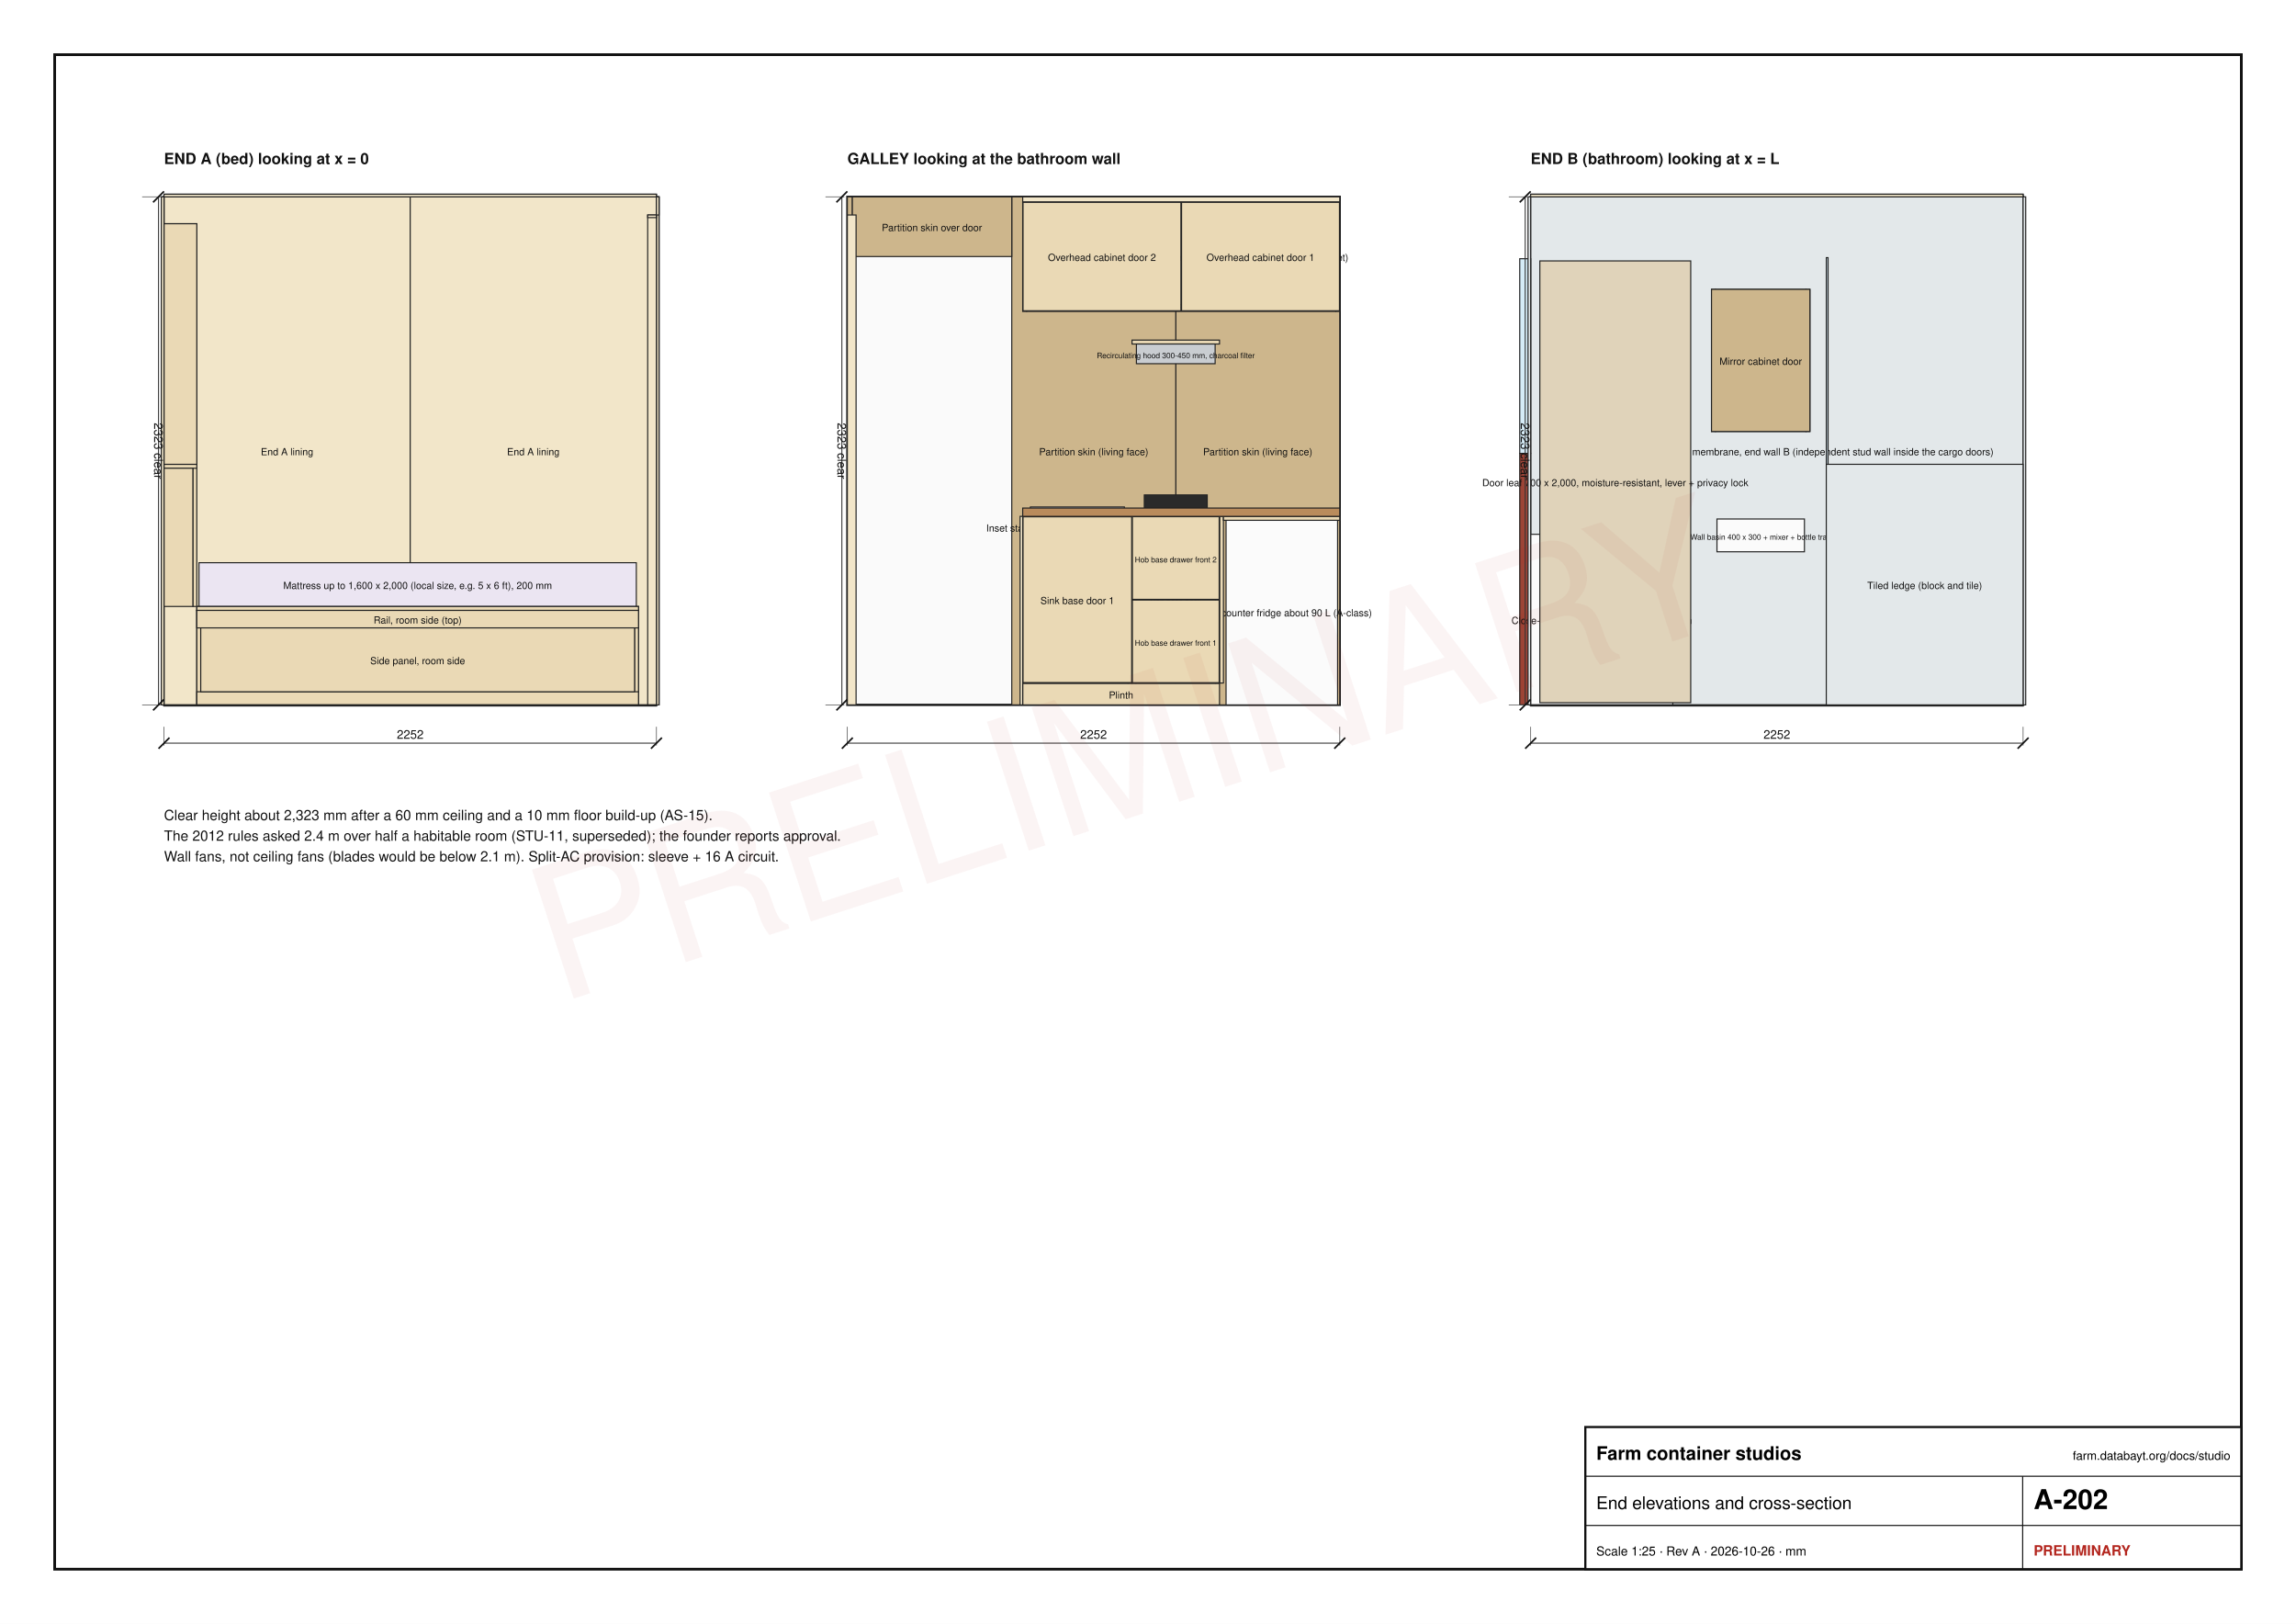
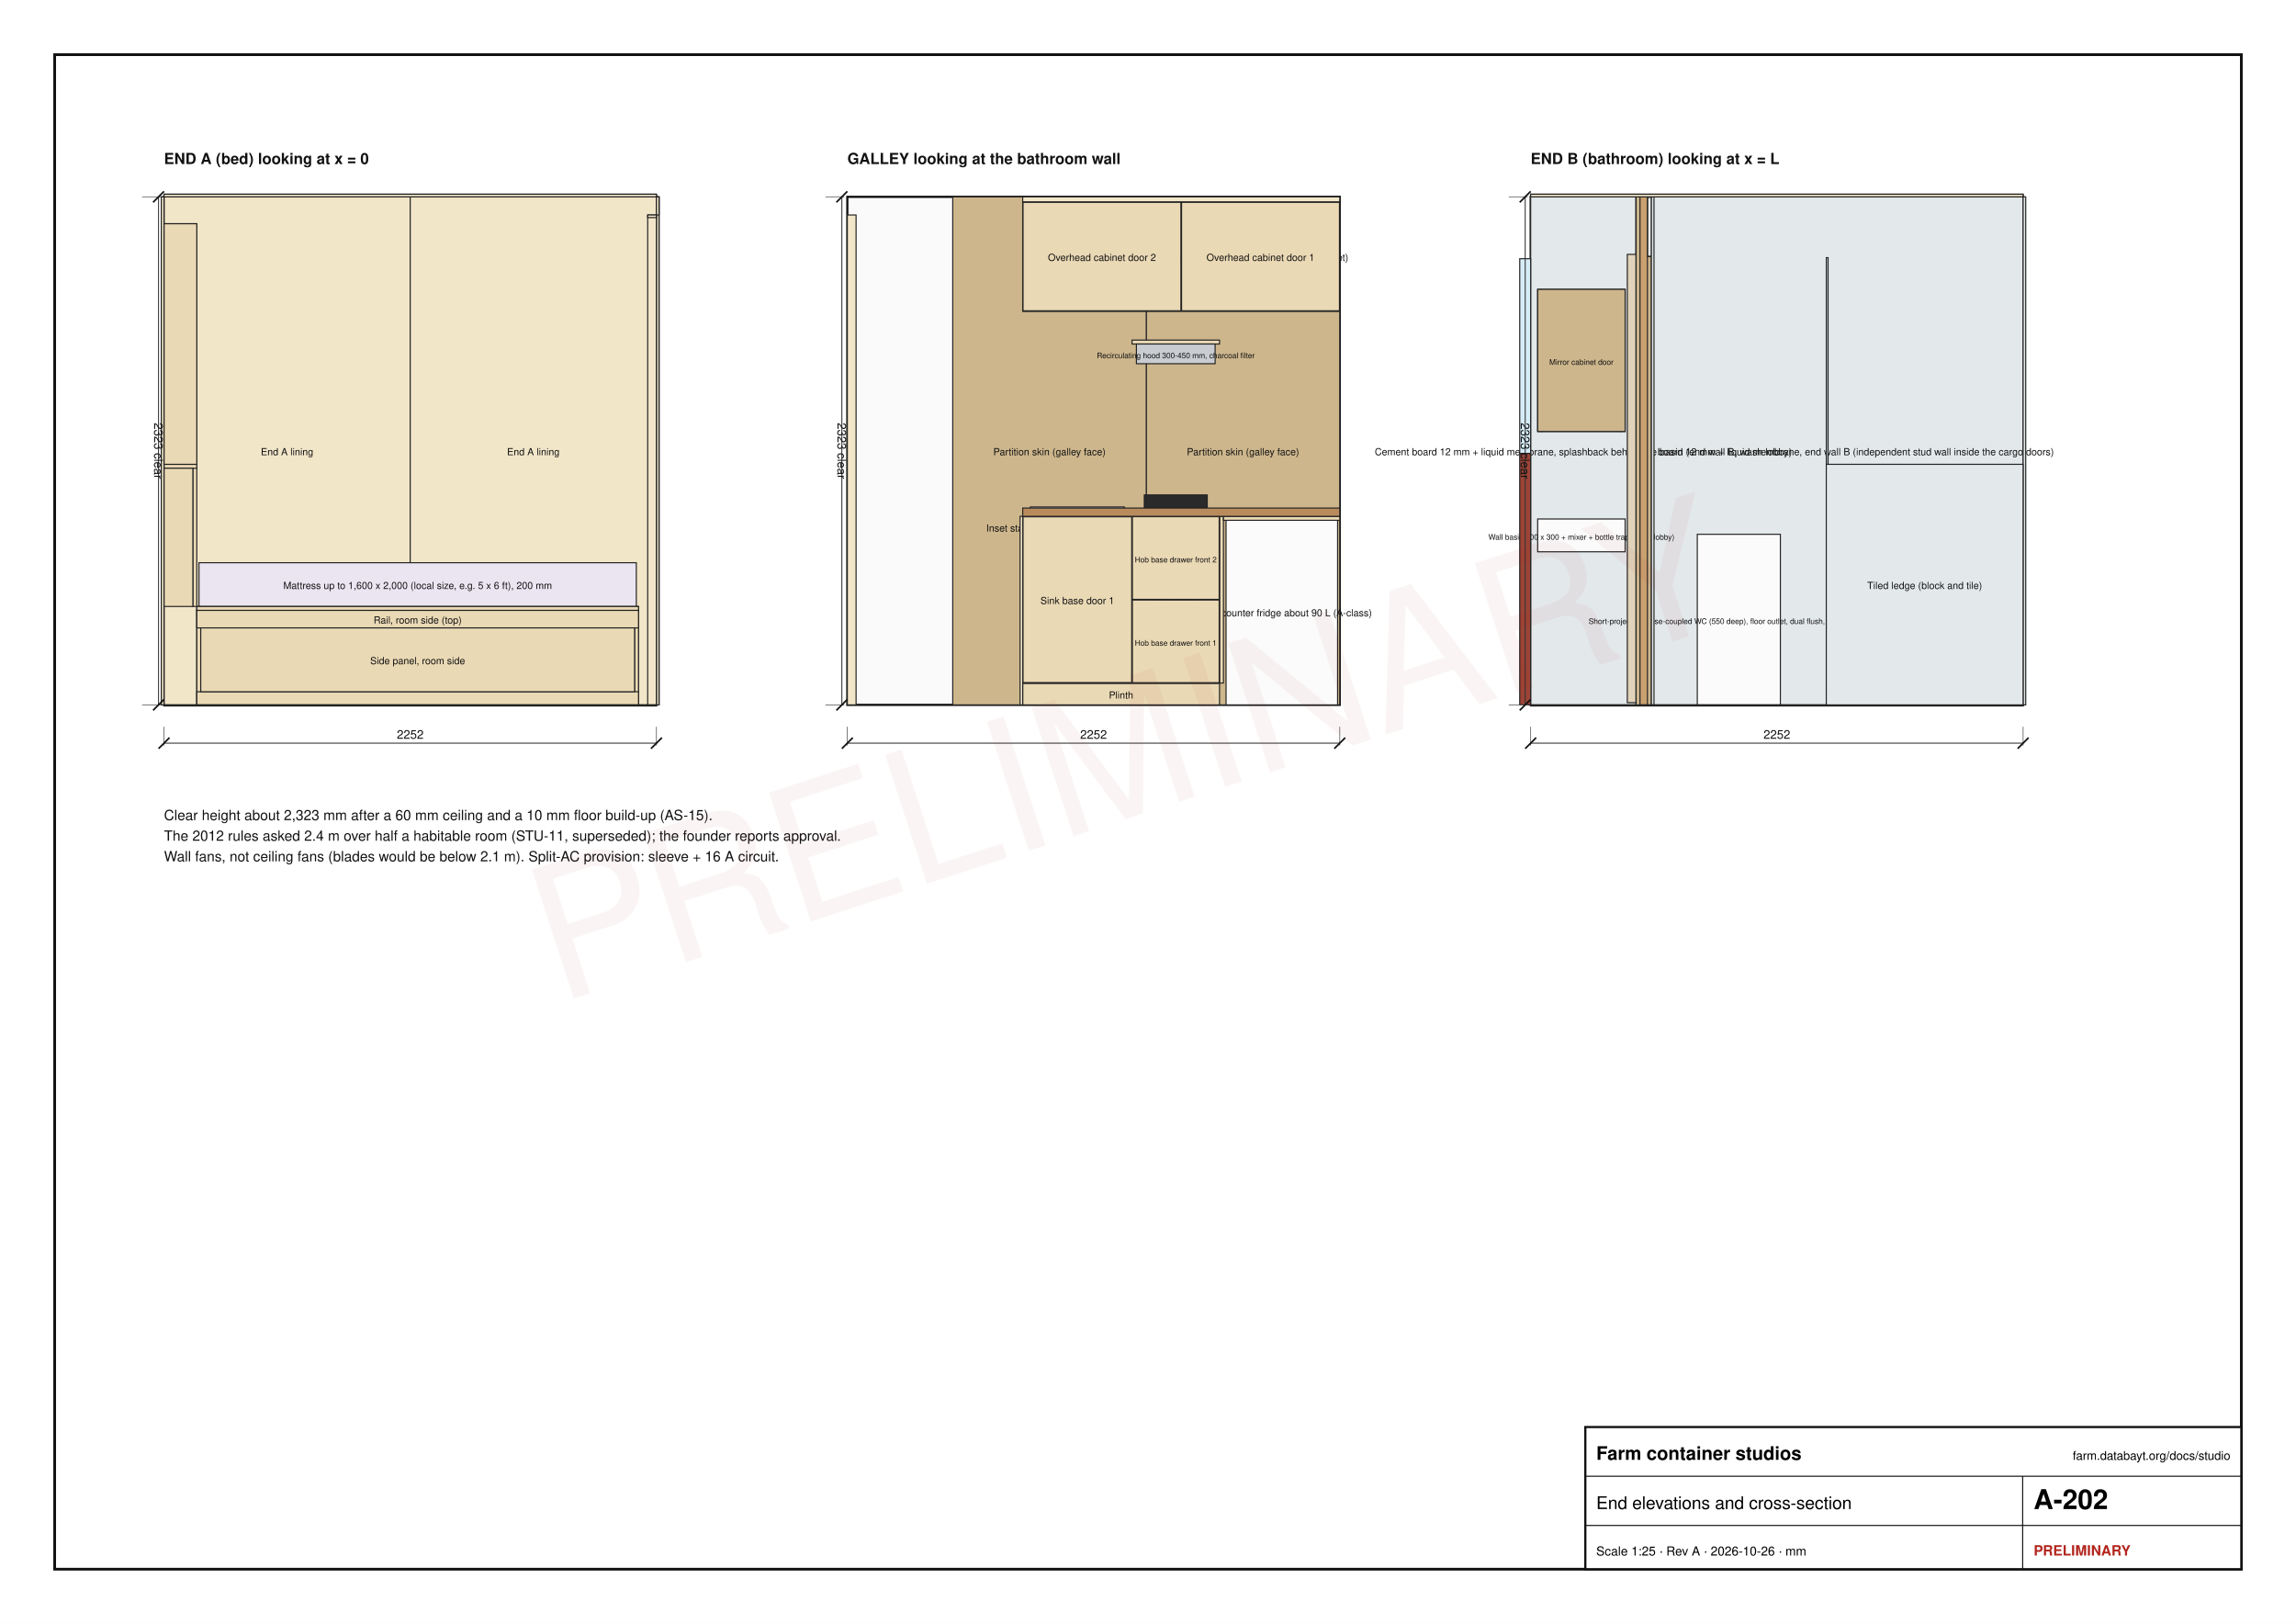
<svg xmlns="http://www.w3.org/2000/svg" width="420mm" height="297mm" viewBox="0 0 420 297" font-family="Helvetica, Arial, sans-serif">
  <rect x="0" y="0" width="420" height="297" fill="#fff" />
  <rect x="10" y="10" width="400" height="277" fill="none" stroke="#111" stroke-width="0.5" />
  <text x="30" y="30" font-size="2.8" text-anchor="start" font-weight="bold" fill="#111">END A (bed) looking at x = 0</text>
  <rect x="30" y="36" width="90.08" height="92.92" fill="#fafafa" stroke="#111" stroke-width="0.4" />
  <rect x="30" y="36" width="45.04" height="92.92" fill="#f2e6c9" stroke="#222" stroke-width="0.2" />
  <text x="52.52" y="83.26" font-size="1.8" text-anchor="middle" font-weight="normal" fill="#111">End A lining</text>
  <rect x="75.04" y="36" width="45.04" height="92.92" fill="#f2e6c9" stroke="#222" stroke-width="0.2" />
  <text x="97.56" y="83.26" font-size="1.8" text-anchor="middle" font-weight="normal" fill="#111">End A lining</text>
  <rect x="36" y="111.64" width="80.8" height="17.28" fill="#ead9b5" stroke="#222" stroke-width="0.2" />
  <text x="76.4" y="121.08" font-size="1.8" text-anchor="middle" font-weight="normal" fill="#111">Rail, end-A side</text>
  <rect x="30" y="40.92" width="6" height="44" fill="#ead9b5" stroke="#222" stroke-width="0.2" />
  <rect x="30.08" y="72.84" width="5.12" height="0.72" fill="#ead9b5" stroke="#222" stroke-width="0.2" />
  <rect x="30.08" y="62.2" width="5.12" height="0.72" fill="#ead9b5" stroke="#222" stroke-width="0.2" />
  <rect x="30.08" y="51.56" width="5.12" height="0.72" fill="#ead9b5" stroke="#222" stroke-width="0.2" />
  <rect x="30" y="84.2" width="6" height="0.72" fill="#ead9b5" stroke="#222" stroke-width="0.2" />
  <rect x="30" y="40.92" width="6" height="0.72" fill="#ead9b5" stroke="#222" stroke-width="0.2" />
  <rect x="30" y="40.92" width="6" height="44" fill="#ead9b5" stroke="#222" stroke-width="0.2" />
  <rect x="120.08" y="36" width="0.48" height="92.92" fill="#f2e6c9" stroke="#222" stroke-width="0.2" />
  <rect x="36" y="110.92" width="80.8" height="0.72" fill="#ead9b5" stroke="#222" stroke-width="0.2" />
  <rect x="36.72" y="111.64" width="79.36" height="17.28" fill="#ead9b5" stroke="#222" stroke-width="0.2" />
  <text x="76.4" y="121.08" font-size="1.8" text-anchor="middle" font-weight="normal" fill="#111">Spine</text>
  <rect x="29.52" y="36" width="0.48" height="92.92" fill="#f2e6c9" stroke="#222" stroke-width="0.2" />
  <rect x="30" y="35.52" width="90.08" height="0.48" fill="#f2e6c9" stroke="#222" stroke-width="0.2" />
  <rect x="30" y="40.92" width="6" height="44" fill="#ead9b5" stroke="#222" stroke-width="0.2" />
  <rect x="119.6" y="126.12" width="0.48" height="2.8" fill="#f2e6c9" stroke="#222" stroke-width="0.2" />
  <rect x="120.08" y="36" width="0.48" height="92.92" fill="#f2e6c9" stroke="#222" stroke-width="0.2" />
  <rect x="118.48" y="39.32" width="1.6" height="89.6" fill="#f2e6c9" stroke="#222" stroke-width="0.2" />
  <rect x="36.4" y="102.92" width="80" height="8" fill="#ebe5f2" stroke="#222" stroke-width="0.2" />
  <text x="76.4" y="107.72" font-size="1.8" text-anchor="middle" font-weight="normal" fill="#111">Mattress up to 1,600 x 2,000 (local size, e.g. 5 x 6 ft), 200 mm</text>
  <rect x="30.08" y="72.84" width="5.12" height="0.72" fill="#ead9b5" stroke="#222" stroke-width="0.2" />
  <rect x="30.08" y="62.2" width="5.12" height="0.72" fill="#ead9b5" stroke="#222" stroke-width="0.2" />
  <rect x="30.08" y="51.56" width="5.12" height="0.72" fill="#ead9b5" stroke="#222" stroke-width="0.2" />
  <rect x="36" y="111.64" width="0.72" height="17.28" fill="#ead9b5" stroke="#222" stroke-width="0.2" />
  <rect x="116.08" y="111.64" width="0.72" height="17.28" fill="#ead9b5" stroke="#222" stroke-width="0.2" />
  <rect x="36" y="110.92" width="80.8" height="0.72" fill="#ead9b5" stroke="#222" stroke-width="0.2" />
  <rect x="30" y="84.2" width="6" height="0.72" fill="#ead9b5" stroke="#222" stroke-width="0.2" />
  <rect x="30" y="40.92" width="6" height="0.72" fill="#ead9b5" stroke="#222" stroke-width="0.2" />
  <rect x="36" y="111.64" width="80.8" height="3.2" fill="#ead9b5" stroke="#222" stroke-width="0.2" />
  <text x="76.4" y="114.04" font-size="1.8" text-anchor="middle" font-weight="normal" fill="#111">Rail, room side (top)</text>
  <rect x="36" y="126.52" width="80.8" height="2.4" fill="#ead9b5" stroke="#222" stroke-width="0.2" />
  <rect x="36.72" y="114.84" width="79.36" height="11.68" fill="#ead9b5" stroke="#222" stroke-width="0.2" />
  <text x="76.4" y="121.48" font-size="1.8" text-anchor="middle" font-weight="normal" fill="#111">Side panel, room side</text>
  <rect x="35.28" y="84.92" width="0.72" height="26" fill="#ead9b5" stroke="#222" stroke-width="0.2" />
  <rect x="30" y="84.92" width="6" height="0.72" fill="#ead9b5" stroke="#222" stroke-width="0.2" />
  <rect x="30" y="85.64" width="5.28" height="25.28" fill="#ead9b5" stroke="#222" stroke-width="0.2" />
  <rect x="30" y="40.92" width="6" height="44" fill="#ead9b5" stroke="#222" stroke-width="0.2" />
  <rect x="29.52" y="36" width="0.48" height="92.92" fill="#f2e6c9" stroke="#222" stroke-width="0.2" />
  <rect x="30" y="35.52" width="90.08" height="0.48" fill="#f2e6c9" stroke="#222" stroke-width="0.2" />
  <rect x="120.08" y="36" width="0.48" height="3.32" fill="#f2e6c9" stroke="#222" stroke-width="0.2" />
  <rect x="118.48" y="39.32" width="1.6" height="0.48" fill="#f2e6c9" stroke="#222" stroke-width="0.2" />
  <rect x="30" y="128.92" width="90.08" height="0.2" fill="#dccdb1" stroke="#222" stroke-width="0.2" />
  <line x1="30" y1="132.92" x2="30" y2="136.37" stroke="#555" stroke-width="0.13" />
  <line x1="120.08" y1="132.92" x2="120.08" y2="136.37" stroke="#555" stroke-width="0.13" />
  <line x1="30" y1="135.92" x2="120.08" y2="135.92" stroke="#333" stroke-width="0.18" />
  <line x1="29" y1="136.92" x2="31" y2="134.92" stroke="#111" stroke-width="0.3" />
  <line x1="119.08" y1="136.92" x2="121.08" y2="134.92" stroke="#111" stroke-width="0.3" />
  <text x="75.04" y="135.12" font-size="2.2" text-anchor="middle" font-weight="normal" fill="#111">2252</text>
  <line x1="26" y1="128.92" x2="29.45" y2="128.92" stroke="#555" stroke-width="0.13" />
  <line x1="26" y1="36" x2="29.45" y2="36" stroke="#555" stroke-width="0.13" />
  <line x1="29" y1="128.92" x2="29" y2="36" stroke="#333" stroke-width="0.18" />
  <line x1="28" y1="129.92" x2="30" y2="127.92" stroke="#111" stroke-width="0.3" />
  <line x1="28" y1="37" x2="30" y2="35" stroke="#111" stroke-width="0.3" />
  <text x="28.2" y="82.46" font-size="2.2" text-anchor="middle" font-weight="normal" fill="#111" transform="rotate(90 28.2 82.46)">2323 clear</text>
  <text x="155" y="30" font-size="2.8" text-anchor="start" font-weight="bold" fill="#111">GALLEY looking at the bathroom wall</text>
  <rect x="155" y="36" width="90.08" height="92.92" fill="#fafafa" stroke="#111" stroke-width="0.4" />
-   <rect x="215.08" y="36" width="30" height="92.92" fill="#cdb68c" stroke="#222" stroke-width="0.2" />
-   <text x="230.08" y="83.26" font-size="1.8" text-anchor="middle" font-weight="normal" fill="#111">Partition skin (living face)</text>
-   <rect x="185.08" y="36" width="30" height="92.92" fill="#cdb68c" stroke="#222" stroke-width="0.2" />
-   <text x="200.08" y="83.26" font-size="1.8" text-anchor="middle" font-weight="normal" fill="#111">Partition skin (living face)</text>
-   <rect x="155.88" y="36" width="29.2" height="10.92" fill="#cdb68c" stroke="#222" stroke-width="0.2" />
-   <text x="170.48" y="42.26" font-size="1.8" text-anchor="middle" font-weight="normal" fill="#111">Partition skin over door</text>
-   <rect x="155" y="36" width="0.88" height="92.92" fill="#cdb68c" stroke="#222" stroke-width="0.2" />
+   <rect x="209.68" y="36" width="35.4" height="92.92" fill="#cdb68c" stroke="#222" stroke-width="0.2" />
+   <text x="227.38" y="83.26" font-size="1.8" text-anchor="middle" font-weight="normal" fill="#111">Partition skin (galley face)</text>
+   <rect x="174.28" y="36" width="35.4" height="92.92" fill="#cdb68c" stroke="#222" stroke-width="0.2" />
+   <text x="191.98" y="83.26" font-size="1.8" text-anchor="middle" font-weight="normal" fill="#111">Partition skin (galley face)</text>
  <rect x="207.08" y="94.44" width="16" height="30.48" fill="#f2e6c9" stroke="#222" stroke-width="0.2" />
  <text x="215.08" y="110.48" font-size="1.4" text-anchor="middle" font-weight="normal" fill="#111">Hob base back</text>
  <rect x="187.08" y="94.44" width="20" height="30.48" fill="#f2e6c9" stroke="#222" stroke-width="0.2" />
  <text x="197.08" y="110.48" font-size="1.8" text-anchor="middle" font-weight="normal" fill="#111">Sink base back</text>
  <rect x="187.08" y="36.92" width="58" height="20" fill="#f2e6c9" stroke="#222" stroke-width="0.2" />
  <text x="216.08" y="47.72" font-size="1.8" text-anchor="middle" font-weight="normal" fill="#111">Overhead cabinet back</text>
  <rect x="155" y="39.32" width="1.6" height="89.6" fill="#f2e6c9" stroke="#222" stroke-width="0.2" />
  <rect x="208.8" y="117.66" width="12.56" height="6.4" fill="#f2e6c9" stroke="#222" stroke-width="0.2" />
  <text x="215.08" y="121.66" font-size="1.4" text-anchor="middle" font-weight="normal" fill="#111">Hob base drawer back 1</text>
  <rect x="208.8" y="102.42" width="12.56" height="6.4" fill="#f2e6c9" stroke="#222" stroke-width="0.2" />
  <text x="215.08" y="106.42" font-size="1.4" text-anchor="middle" font-weight="normal" fill="#111">Hob base drawer back 2</text>
  <rect x="223.8" y="94.44" width="21.28" height="0.72" fill="#ead9b5" stroke="#222" stroke-width="0.2" />
  <rect x="207.8" y="94.44" width="14.56" height="0.72" fill="#ead9b5" stroke="#222" stroke-width="0.2" />
  <rect x="187.8" y="94.44" width="18.56" height="0.72" fill="#ead9b5" stroke="#222" stroke-width="0.2" />
  <rect x="207.08" y="62.2" width="16" height="0.72" fill="#ead9b5" stroke="#222" stroke-width="0.2" />
  <rect x="207.88" y="62.92" width="14.4" height="3.6" fill="#c9cdd1" stroke="#222" stroke-width="0.2" />
  <text x="215.08" y="65.52" font-size="1.4" text-anchor="middle" font-weight="normal" fill="#111">Recirculating hood 300-450 mm, charcoal filter</text>
  <rect x="188.48" y="92.72" width="17.2" height="7.4" fill="#c9cdd1" stroke="#222" stroke-width="0.2" />
  <text x="197.08" y="97.22" font-size="1.8" text-anchor="middle" font-weight="normal" fill="#111">Inset stainless sink 430 x 400, single bowl</text>
  <rect x="203.08" y="38.12" width="40" height="17.6" fill="#fbfbfb" stroke="#222" stroke-width="0.2" />
  <text x="223.08" y="47.72" font-size="1.8" text-anchor="middle" font-weight="normal" fill="#111">80 L horizontal heater on its steel cradle (overhead cabinet)</text>
  <rect x="244.36" y="36.92" width="0.72" height="20" fill="#ead9b5" stroke="#222" stroke-width="0.2" />
  <rect x="187.08" y="36.92" width="0.72" height="20" fill="#ead9b5" stroke="#222" stroke-width="0.2" />
  <rect x="187.8" y="56.2" width="56.56" height="0.72" fill="#ead9b5" stroke="#222" stroke-width="0.2" />
  <rect x="187.8" y="36.92" width="56.56" height="0.72" fill="#ead9b5" stroke="#222" stroke-width="0.2" />
  <rect x="216.14" y="37" width="28.88" height="19.84" fill="#ead9b5" stroke="#222" stroke-width="0.2" />
  <text x="230.58" y="47.72" font-size="1.8" text-anchor="middle" font-weight="normal" fill="#111">Overhead cabinet door 1</text>
  <rect x="187.14" y="37" width="28.88" height="19.84" fill="#ead9b5" stroke="#222" stroke-width="0.2" />
  <text x="201.58" y="47.72" font-size="1.8" text-anchor="middle" font-weight="normal" fill="#111">Overhead cabinet door 2</text>
  <rect x="187.08" y="36" width="58" height="0.92" fill="#f2e6c9" stroke="#222" stroke-width="0.2" />
  <rect x="209.32" y="90.52" width="11.52" height="2.4" fill="#2a2a2a" stroke="#222" stroke-width="0.2" />
  <rect x="187.08" y="125" width="36" height="3.92" fill="#ead9b5" stroke="#222" stroke-width="0.2" />
  <text x="205.08" y="127.76" font-size="1.8" text-anchor="middle" font-weight="normal" fill="#111">Plinth</text>
  <rect x="224.28" y="94.92" width="20.4" height="34" fill="#fbfbfb" stroke="#222" stroke-width="0.2" />
  <text x="234.48" y="112.72" font-size="1.8" text-anchor="middle" font-weight="normal" fill="#111">Under-counter fridge about 90 L (A-class)</text>
  <rect x="221.36" y="117.66" width="0.48" height="6.4" fill="#f2e6c9" stroke="#222" stroke-width="0.2" />
  <rect x="208.32" y="117.66" width="0.48" height="6.4" fill="#f2e6c9" stroke="#222" stroke-width="0.2" />
  <rect x="208.8" y="123.58" width="12.56" height="0.48" fill="#f2e6c9" stroke="#222" stroke-width="0.2" />
  <rect x="221.36" y="102.42" width="0.48" height="6.4" fill="#f2e6c9" stroke="#222" stroke-width="0.2" />
  <rect x="208.32" y="102.42" width="0.48" height="6.4" fill="#f2e6c9" stroke="#222" stroke-width="0.2" />
  <rect x="208.8" y="108.34" width="12.56" height="0.48" fill="#f2e6c9" stroke="#222" stroke-width="0.2" />
  <rect x="223.08" y="94.44" width="0.72" height="30.48" fill="#ead9b5" stroke="#222" stroke-width="0.2" />
  <rect x="223.8" y="94.44" width="21.28" height="0.72" fill="#ead9b5" stroke="#222" stroke-width="0.2" />
  <rect x="222.36" y="94.44" width="0.72" height="30.48" fill="#ead9b5" stroke="#222" stroke-width="0.2" />
  <rect x="207.08" y="94.44" width="0.72" height="30.48" fill="#ead9b5" stroke="#222" stroke-width="0.2" />
  <rect x="207.8" y="124.2" width="14.56" height="0.72" fill="#ead9b5" stroke="#222" stroke-width="0.2" />
  <rect x="207.8" y="94.44" width="14.56" height="0.72" fill="#ead9b5" stroke="#222" stroke-width="0.2" />
  <rect x="206.36" y="94.44" width="0.72" height="30.48" fill="#ead9b5" stroke="#222" stroke-width="0.2" />
  <rect x="187.08" y="94.44" width="0.72" height="30.48" fill="#ead9b5" stroke="#222" stroke-width="0.2" />
  <rect x="187.8" y="124.2" width="18.56" height="0.72" fill="#ead9b5" stroke="#222" stroke-width="0.2" />
  <rect x="187.8" y="94.44" width="18.56" height="0.72" fill="#ead9b5" stroke="#222" stroke-width="0.2" />
  <rect x="186.6" y="94.44" width="0.48" height="34.48" fill="#f2e6c9" stroke="#222" stroke-width="0.2" />
  <rect x="207.14" y="109.74" width="15.88" height="15.12" fill="#ead9b5" stroke="#222" stroke-width="0.2" />
  <text x="215.08" y="118.1" font-size="1.4" text-anchor="middle" font-weight="normal" fill="#111">Hob base drawer front 1</text>
  <rect x="207.14" y="94.5" width="15.88" height="15.12" fill="#ead9b5" stroke="#222" stroke-width="0.2" />
  <text x="215.08" y="102.86" font-size="1.4" text-anchor="middle" font-weight="normal" fill="#111">Hob base drawer front 2</text>
  <rect x="187.14" y="94.52" width="19.88" height="30.32" fill="#ead9b5" stroke="#222" stroke-width="0.2" />
  <text x="197.08" y="110.48" font-size="1.8" text-anchor="middle" font-weight="normal" fill="#111">Sink base door 1</text>
  <rect x="187.08" y="92.92" width="58" height="1.52" fill="#b98b5c" stroke="#222" stroke-width="0.2" />
  <line x1="155" y1="132.92" x2="155" y2="136.37" stroke="#555" stroke-width="0.13" />
  <line x1="245.08" y1="132.92" x2="245.08" y2="136.37" stroke="#555" stroke-width="0.13" />
  <line x1="155" y1="135.92" x2="245.08" y2="135.92" stroke="#333" stroke-width="0.18" />
  <line x1="154" y1="136.92" x2="156" y2="134.92" stroke="#111" stroke-width="0.3" />
  <line x1="244.08" y1="136.92" x2="246.08" y2="134.92" stroke="#111" stroke-width="0.3" />
  <text x="200.04" y="135.12" font-size="2.2" text-anchor="middle" font-weight="normal" fill="#111">2252</text>
  <line x1="151" y1="128.92" x2="154.45" y2="128.92" stroke="#555" stroke-width="0.13" />
  <line x1="151" y1="36" x2="154.45" y2="36" stroke="#555" stroke-width="0.13" />
  <line x1="154" y1="128.92" x2="154" y2="36" stroke="#333" stroke-width="0.18" />
  <line x1="153" y1="129.92" x2="155" y2="127.92" stroke="#111" stroke-width="0.3" />
  <line x1="153" y1="37" x2="155" y2="35" stroke="#111" stroke-width="0.3" />
  <text x="153.2" y="82.46" font-size="2.2" text-anchor="middle" font-weight="normal" fill="#111" transform="rotate(90 153.2 82.46)">2323 clear</text>
  <text x="280" y="30" font-size="2.8" text-anchor="start" font-weight="bold" fill="#111">END B (bathroom) looking at x = L</text>
  <rect x="280" y="36" width="90.08" height="92.92" fill="#fafafa" stroke="#111" stroke-width="0.4" />
-   <rect x="280" y="36" width="90.08" height="92.92" fill="#e3e8ea" stroke="#222" stroke-width="0.2" />
-   <text x="325.04" y="83.26" font-size="1.8" text-anchor="middle" font-weight="normal" fill="#111">Cement board 12 mm + liquid membrane, end wall B (independent stud wall inside the cargo doors)</text>
-   <rect x="313.84" y="65.8" width="16.48" height="0.72" fill="#cdb68c" stroke="#222" stroke-width="0.2" />
-   <rect x="330.36" y="52.92" width="0.72" height="26" fill="#cdb68c" stroke="#222" stroke-width="0.2" />
-   <rect x="313.08" y="52.92" width="0.72" height="26" fill="#cdb68c" stroke="#222" stroke-width="0.2" />
-   <rect x="313.8" y="52.92" width="16.56" height="0.72" fill="#cdb68c" stroke="#222" stroke-width="0.2" />
-   <rect x="313.8" y="78.2" width="16.56" height="0.72" fill="#cdb68c" stroke="#222" stroke-width="0.2" />
-   <rect x="313.08" y="52.92" width="18" height="26" fill="#cdb68c" stroke="#222" stroke-width="0.2" />
-   <text x="322.08" y="66.72" font-size="1.8" text-anchor="middle" font-weight="normal" fill="#111">Mirror cabinet door</text>
-   <rect x="314.08" y="94.92" width="16" height="6" fill="#fbfbfb" stroke="#222" stroke-width="0.2" />
-   <text x="322.08" y="98.72" font-size="1.4" text-anchor="middle" font-weight="normal" fill="#111">Wall basin 400 x 300 + mixer + bottle trap</text>
+   <rect x="302.08" y="36" width="68" height="92.92" fill="#e3e8ea" stroke="#222" stroke-width="0.2" />
+   <text x="336.08" y="83.26" font-size="1.8" text-anchor="middle" font-weight="normal" fill="#111">Cement board 12 mm + liquid membrane, end wall B (independent stud wall inside the cargo doors)</text>
+   <rect x="280" y="36" width="19.28" height="92.92" fill="#e3e8ea" stroke="#222" stroke-width="0.2" />
+   <text x="289.64" y="83.26" font-size="1.8" text-anchor="middle" font-weight="normal" fill="#111">Cement board 12 mm + liquid membrane, splashback behind the basin (end wall B, wash lobby)</text>
+   <rect x="299.76" y="36" width="1.6" height="92.92" fill="#c9a06f" stroke="#222" stroke-width="0.2" />
+   <rect x="282.04" y="65.8" width="14.48" height="0.72" fill="#cdb68c" stroke="#222" stroke-width="0.2" />
+   <rect x="296.56" y="52.92" width="0.72" height="26" fill="#cdb68c" stroke="#222" stroke-width="0.2" />
+   <rect x="281.28" y="52.92" width="0.72" height="26" fill="#cdb68c" stroke="#222" stroke-width="0.2" />
+   <rect x="282" y="52.92" width="14.56" height="0.72" fill="#cdb68c" stroke="#222" stroke-width="0.2" />
+   <rect x="282" y="78.2" width="14.56" height="0.72" fill="#cdb68c" stroke="#222" stroke-width="0.2" />
+   <rect x="281.28" y="52.92" width="16" height="26" fill="#cdb68c" stroke="#222" stroke-width="0.2" />
+   <text x="289.28" y="66.72" font-size="1.4" text-anchor="middle" font-weight="normal" fill="#111">Mirror cabinet door</text>
+   <rect x="281.28" y="94.92" width="16" height="6" fill="#fbfbfb" stroke="#222" stroke-width="0.2" />
+   <text x="289.28" y="98.72" font-size="1.4" text-anchor="middle" font-weight="normal" fill="#111">Wall basin 400 x 300 + mixer + bottle trap (wash lobby)</text>
+   <rect x="310.48" y="97.72" width="15.2" height="31.2" fill="#fbfbfb" stroke="#222" stroke-width="0.2" />
+   <text x="318.08" y="114.12" font-size="1.4" text-anchor="middle" font-weight="normal" fill="#111">Short-projection close-coupled WC (550 deep), floor outlet, dual flush, back to end wall B</text>
  <rect x="334.08" y="47.12" width="0.32" height="80" fill="#d6ecf7" stroke="#222" stroke-width="0.2" />
+   <rect x="299.28" y="36" width="0.72" height="92.92" fill="#cdb68c" stroke="#222" stroke-width="0.2" />
+   <rect x="299.76" y="36" width="1.6" height="92.92" fill="#c9a06f" stroke="#222" stroke-width="0.2" />
+   <rect x="300" y="46.92" width="2.08" height="82" fill="#cdb68c" stroke="#222" stroke-width="0.2" />
  <rect x="278" y="82.92" width="2" height="46" fill="#9c4436" stroke="#222" stroke-width="0.2" />
  <rect x="278" y="47.32" width="2" height="35.6" fill="#d6ecf7" stroke="#222" stroke-width="0.2" />
-   <rect x="280" y="97.72" width="26" height="31.2" fill="#fbfbfb" stroke="#222" stroke-width="0.2" />
-   <text x="293" y="114.12" font-size="1.8" text-anchor="middle" font-weight="normal" fill="#111">Close-coupled WC, floor outlet, dual flush</text>
  <rect x="280" y="35.52" width="90.08" height="0.48" fill="#f2e6c9" stroke="#222" stroke-width="0.2" />
  <rect x="334.08" y="127.12" width="36" height="1.8" fill="#fbfbfb" stroke="#222" stroke-width="0.2" />
-   <rect x="281.68" y="47.72" width="27.6" height="80.8" fill="#e0d3ba" stroke="#222" stroke-width="0.2" />
-   <text x="295.48" y="88.92" font-size="1.8" text-anchor="middle" font-weight="normal" fill="#111">Door leaf 700 x 2,000, moisture-resistant, lever + privacy lock</text>
+   <rect x="300" y="46.92" width="2.08" height="0.72" fill="#cdb68c" stroke="#222" stroke-width="0.2" />
+   <rect x="299.28" y="36" width="0.72" height="10.92" fill="#cdb68c" stroke="#222" stroke-width="0.2" />
+   <rect x="300" y="46.92" width="2.08" height="82" fill="#cdb68c" stroke="#222" stroke-width="0.2" />
+   <rect x="299.76" y="36" width="1.6" height="92.92" fill="#c9a06f" stroke="#222" stroke-width="0.2" />
  <rect x="370.08" y="36" width="0.48" height="92.92" fill="#e3e8ea" stroke="#222" stroke-width="0.2" />
-   <rect x="279.52" y="36" width="0.48" height="92.92" fill="#e3e8ea" stroke="#222" stroke-width="0.2" />
+   <rect x="302.08" y="36" width="0.48" height="92.92" fill="#e3e8ea" stroke="#222" stroke-width="0.2" />
  <rect x="280" y="128.92" width="90.08" height="0.2" fill="#dccdb1" stroke="#222" stroke-width="0.2" />
  <rect x="334.08" y="84.92" width="36" height="44" fill="#e3e8ea" stroke="#222" stroke-width="0.2" />
  <text x="352.08" y="107.72" font-size="1.8" text-anchor="middle" font-weight="normal" fill="#111">Tiled ledge (block and tile)</text>
+   <rect x="297.68" y="46.52" width="1.6" height="82" fill="#e0d3ba" stroke="#222" stroke-width="0.2" />
+   <rect x="299.28" y="36" width="0.72" height="92.92" fill="#cdb68c" stroke="#222" stroke-width="0.2" />
  <rect x="280" y="35.52" width="90.08" height="0.48" fill="#f2e6c9" stroke="#222" stroke-width="0.2" />
  <line x1="280" y1="132.92" x2="280" y2="136.37" stroke="#555" stroke-width="0.13" />
  <line x1="370.08" y1="132.92" x2="370.08" y2="136.37" stroke="#555" stroke-width="0.13" />
  <line x1="280" y1="135.92" x2="370.08" y2="135.92" stroke="#333" stroke-width="0.18" />
  <line x1="279" y1="136.92" x2="281" y2="134.92" stroke="#111" stroke-width="0.3" />
  <line x1="369.08" y1="136.92" x2="371.08" y2="134.92" stroke="#111" stroke-width="0.3" />
  <text x="325.04" y="135.12" font-size="2.2" text-anchor="middle" font-weight="normal" fill="#111">2252</text>
  <line x1="276" y1="128.92" x2="279.45" y2="128.92" stroke="#555" stroke-width="0.13" />
  <line x1="276" y1="36" x2="279.45" y2="36" stroke="#555" stroke-width="0.13" />
  <line x1="279" y1="128.92" x2="279" y2="36" stroke="#333" stroke-width="0.18" />
  <line x1="278" y1="129.92" x2="280" y2="127.92" stroke="#111" stroke-width="0.3" />
  <line x1="278" y1="37" x2="280" y2="35" stroke="#111" stroke-width="0.3" />
  <text x="278.2" y="82.46" font-size="2.2" text-anchor="middle" font-weight="normal" fill="#111" transform="rotate(90 278.2 82.46)">2323 clear</text>
  <text x="30" y="150" font-size="2.6" text-anchor="start" font-weight="normal" fill="#111">Clear height about 2,323 mm after a 60 mm ceiling and a 10 mm floor build-up (AS-15).</text>
  <text x="30" y="153.77" font-size="2.6" text-anchor="start" font-weight="normal" fill="#111">The 2012 rules asked 2.4 m over half a habitable room (STU-11, superseded); the founder reports approval.</text>
  <text x="30" y="157.54" font-size="2.6" text-anchor="start" font-weight="normal" fill="#111">Wall fans, not ceiling fans (blades would be below 2.1 m). Split-AC provision: sleeve + 16 A circuit.</text>
  <rect x="290" y="261" width="120" height="26" fill="#fff" stroke="#111" stroke-width="0.4" />
  <line x1="290" y1="270" x2="410" y2="270" stroke="#111" stroke-width="0.2" />
  <line x1="290" y1="279" x2="410" y2="279" stroke="#111" stroke-width="0.2" />
  <line x1="370" y1="270" x2="370" y2="287" stroke="#111" stroke-width="0.2" />
  <text x="292" y="267" font-size="3.4" font-weight="bold">Farm container studios</text>
  <text x="408" y="267" font-size="2.2" text-anchor="end">farm.databayt.org/docs/studio</text>
  <text x="292" y="276" font-size="3.2">End elevations and cross-section</text>
  <text x="372" y="276" font-size="5" font-weight="bold">A-202</text>
  <text x="292" y="284.5" font-size="2.3">Scale 1:25 · Rev A · 2026-10-26 · mm</text>
  <text x="372" y="284.5" font-size="2.6" font-weight="bold" fill="#b3261e">PRELIMINARY</text>
  <text x="210.0" y="148.5" font-size="34" fill="#b3261e" fill-opacity="0.05" text-anchor="middle" transform="rotate(-18 210.0 148.5)">PRELIMINARY</text>
</svg>
